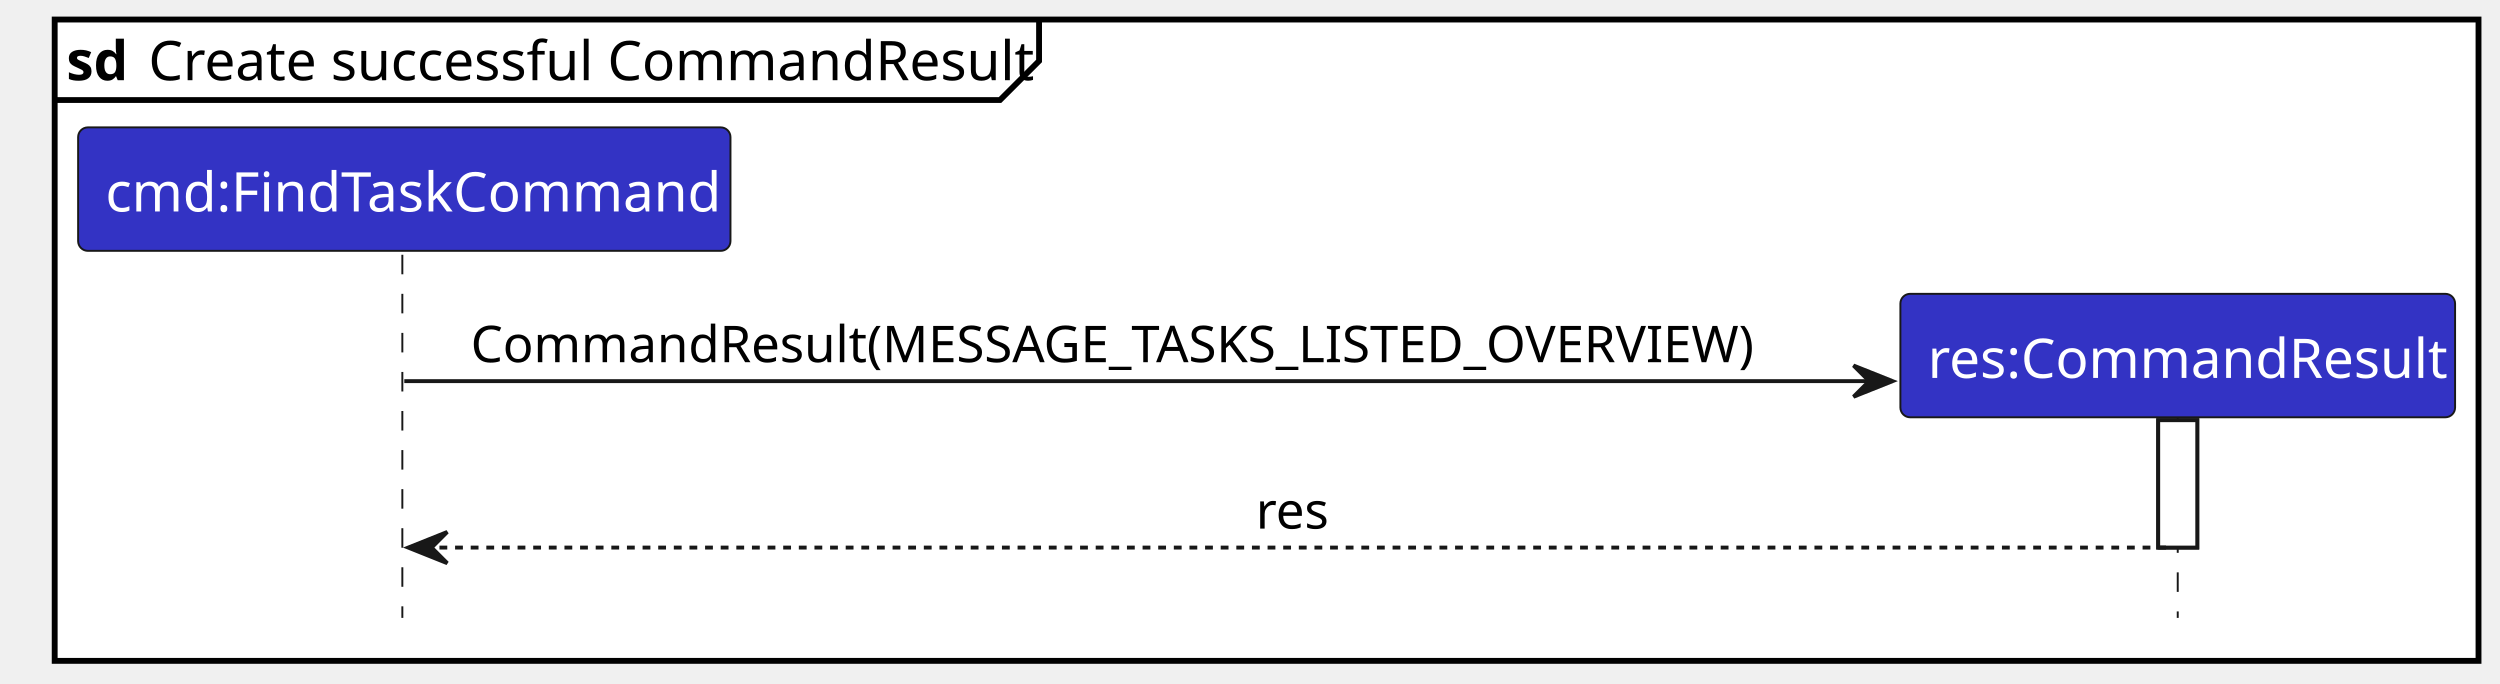
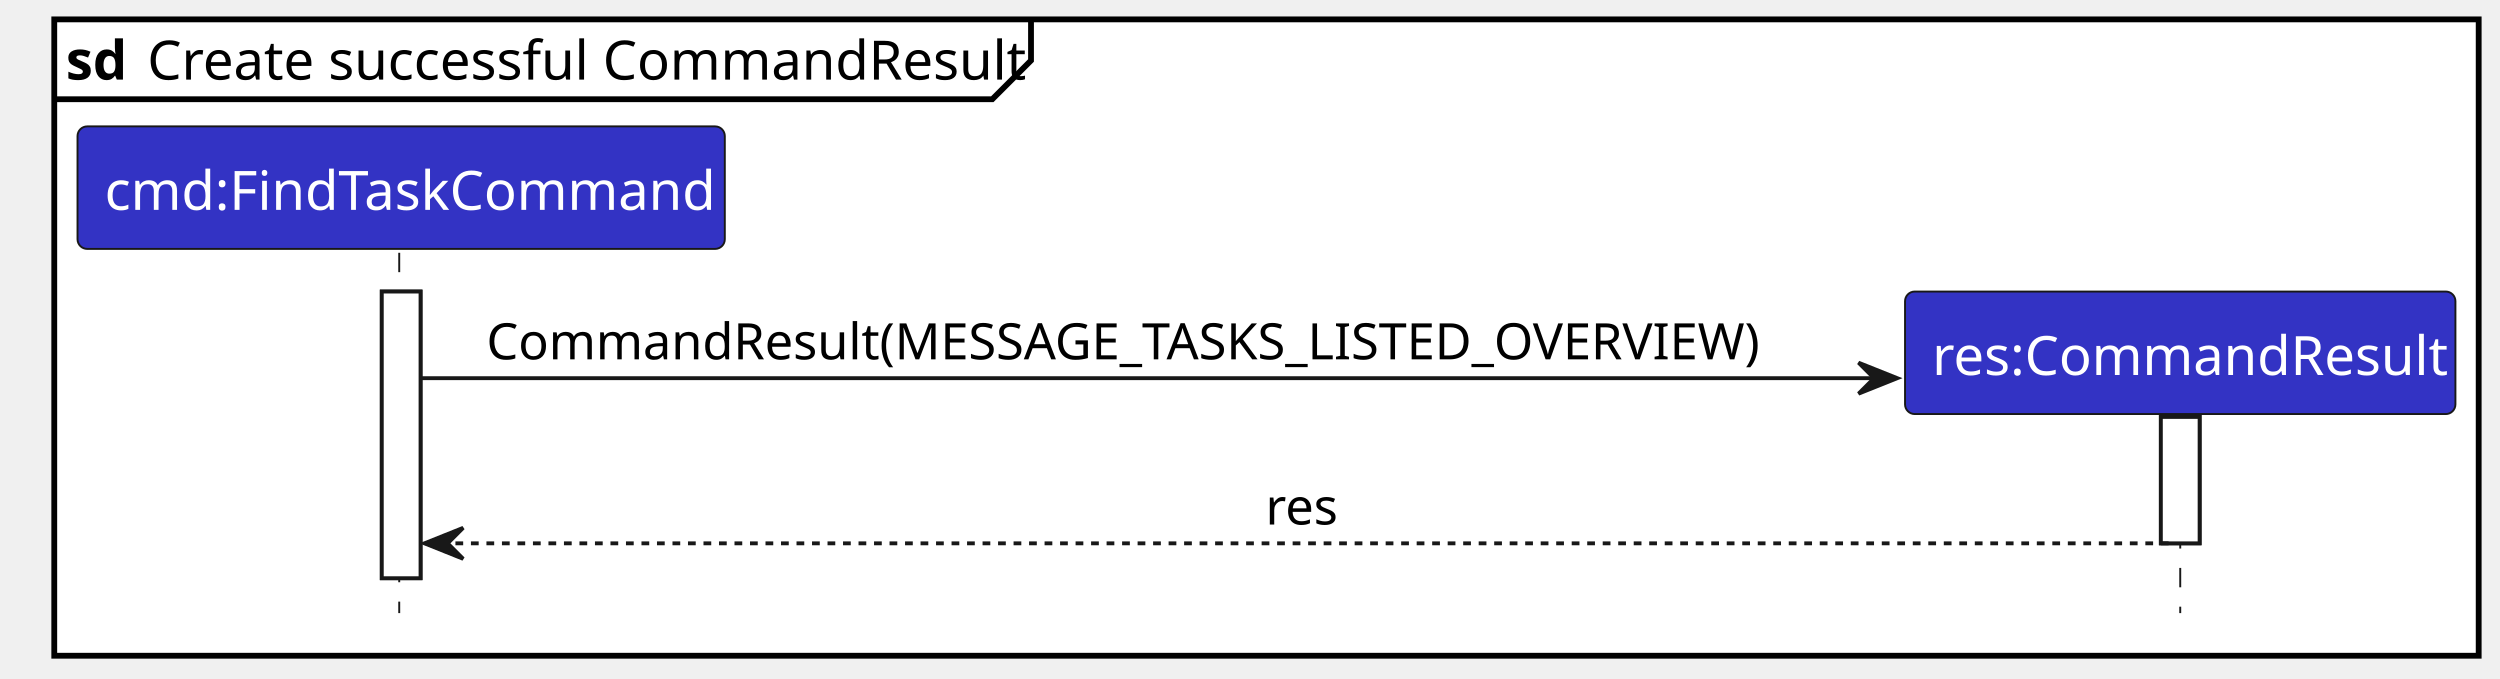
- <svg xmlns="http://www.w3.org/2000/svg" contentStyleType="text/css" height="175px" preserveAspectRatio="none" style="width:640px;height:175px;background:#FFFFFF;" version="1.1" viewBox="0 0 640 175" width="640px" zoomAndPan="magnify">
+ <svg xmlns="http://www.w3.org/2000/svg" contentStyleType="text/css" height="175px" preserveAspectRatio="none" style="width:645px;height:175px;background:#FFFFFF;" version="1.1" viewBox="0 0 645 175" width="645px" zoomAndPan="magnify">
  <defs />
  <g>
-     <rect fill="#FFFFFF" height="164.18" style="stroke:#000000;stroke-width:1.5;" width="620.5" x="14" y="5" />
+     <rect fill="#FFFFFF" height="164.18" style="stroke:#000000;stroke-width:1.5;" width="625.5" x="14" y="5" />
    <path d="M266,5 L266,15.609 L256,25.609 L14,25.609 " fill="none" style="stroke:#000000;stroke-width:1.5;" />
    <text fill="#000000" font-family="sans-serif" font-size="14" font-weight="bold" lengthAdjust="spacing" textLength="17" x="17" y="20.533">sd</text>
    <text fill="#000000" font-family="sans-serif" font-size="14" lengthAdjust="spacing" textLength="221" x="38" y="20.533">Create successful CommandResult</text>
-     <rect fill="#FFFFFF" height="32.609" style="stroke:#181818;stroke-width:1.0;" width="10" x="552.5" y="107.57" />
+     <rect fill="#FFFFFF" height="73.961" style="stroke:#181818;stroke-width:1.0;" width="10" x="98.5" y="75.219" />
+     <rect fill="#FFFFFF" height="32.609" style="stroke:#181818;stroke-width:1.0;" width="10" x="557.5" y="107.57" />
    <line style="stroke:#181818;stroke-width:0.5;stroke-dasharray:5.0,5.0;" x1="103" x2="103" y1="65.219" y2="158.18" />
-     <line style="stroke:#181818;stroke-width:0.5;stroke-dasharray:5.0,5.0;" x1="557.5" x2="557.5" y1="106.523" y2="158.18" />
+     <line style="stroke:#181818;stroke-width:0.5;stroke-dasharray:5.0,5.0;" x1="562.5" x2="562.5" y1="106.523" y2="158.18" />
    <rect fill="#3333C4" height="31.609" rx="2.5" ry="2.5" style="stroke:#181818;stroke-width:0.5;" width="167" x="20" y="32.609" />
    <text fill="#FFFFFF" font-family="sans-serif" font-size="14" lengthAdjust="spacing" textLength="153" x="27" y="54.143">cmd:FindTaskCommand</text>
-     <rect fill="#FFFFFF" height="32.609" style="stroke:#181818;stroke-width:1.0;" width="10" x="552.5" y="107.57" />
-     <polygon fill="#181818" points="474.5,93.57,484.5,97.57,474.5,101.57,478.5,97.57" style="stroke:#181818;stroke-width:1.0;" />
-     <line style="stroke:#181818;stroke-width:1.0;" x1="103.5" x2="480.5" y1="97.57" y2="97.57" />
-     <text fill="#000000" font-family="sans-serif" font-size="13" lengthAdjust="spacing" textLength="349" x="120.5" y="92.714">CommandResult(MESSAGE_TASKS_LISTED_OVERVIEW)</text>
-     <rect fill="#3333C4" height="31.609" rx="2.5" ry="2.5" style="stroke:#181818;stroke-width:0.5;" width="142" x="486.5" y="75.219" />
-     <text fill="#FFFFFF" font-family="sans-serif" font-size="14" lengthAdjust="spacing" textLength="128" x="493.5" y="96.752">res:CommandResult</text>
-     <polygon fill="#181818" points="114.5,136.18,104.5,140.18,114.5,144.18,110.5,140.18" style="stroke:#181818;stroke-width:1.0;" />
-     <line style="stroke:#181818;stroke-width:1.0;stroke-dasharray:2.0,2.0;" x1="108.5" x2="556.5" y1="140.18" y2="140.18" />
-     <text fill="#000000" font-family="sans-serif" font-size="13" lengthAdjust="spacing" textLength="18" x="321.5" y="135.323">res</text>
+     <rect fill="#FFFFFF" height="73.961" style="stroke:#181818;stroke-width:1.0;" width="10" x="98.5" y="75.219" />
+     <rect fill="#FFFFFF" height="32.609" style="stroke:#181818;stroke-width:1.0;" width="10" x="557.5" y="107.57" />
+     <polygon fill="#181818" points="479.5,93.57,489.5,97.57,479.5,101.57,483.5,97.57" style="stroke:#181818;stroke-width:1.0;" />
+     <line style="stroke:#181818;stroke-width:1.0;" x1="108.5" x2="485.5" y1="97.57" y2="97.57" />
+     <text fill="#000000" font-family="sans-serif" font-size="13" lengthAdjust="spacing" textLength="349" x="125.5" y="92.714">CommandResult(MESSAGE_TASKS_LISTED_OVERVIEW)</text>
+     <rect fill="#3333C4" height="31.609" rx="2.5" ry="2.5" style="stroke:#181818;stroke-width:0.5;" width="142" x="491.5" y="75.219" />
+     <text fill="#FFFFFF" font-family="sans-serif" font-size="14" lengthAdjust="spacing" textLength="128" x="498.5" y="96.752">res:CommandResult</text>
+     <polygon fill="#181818" points="119.5,136.18,109.5,140.18,119.5,144.18,115.5,140.18" style="stroke:#181818;stroke-width:1.0;" />
+     <line style="stroke:#181818;stroke-width:1.0;stroke-dasharray:2.0,2.0;" x1="113.5" x2="561.5" y1="140.18" y2="140.18" />
+     <text fill="#000000" font-family="sans-serif" font-size="13" lengthAdjust="spacing" textLength="18" x="326.5" y="135.323">res</text>
  </g>
</svg>
